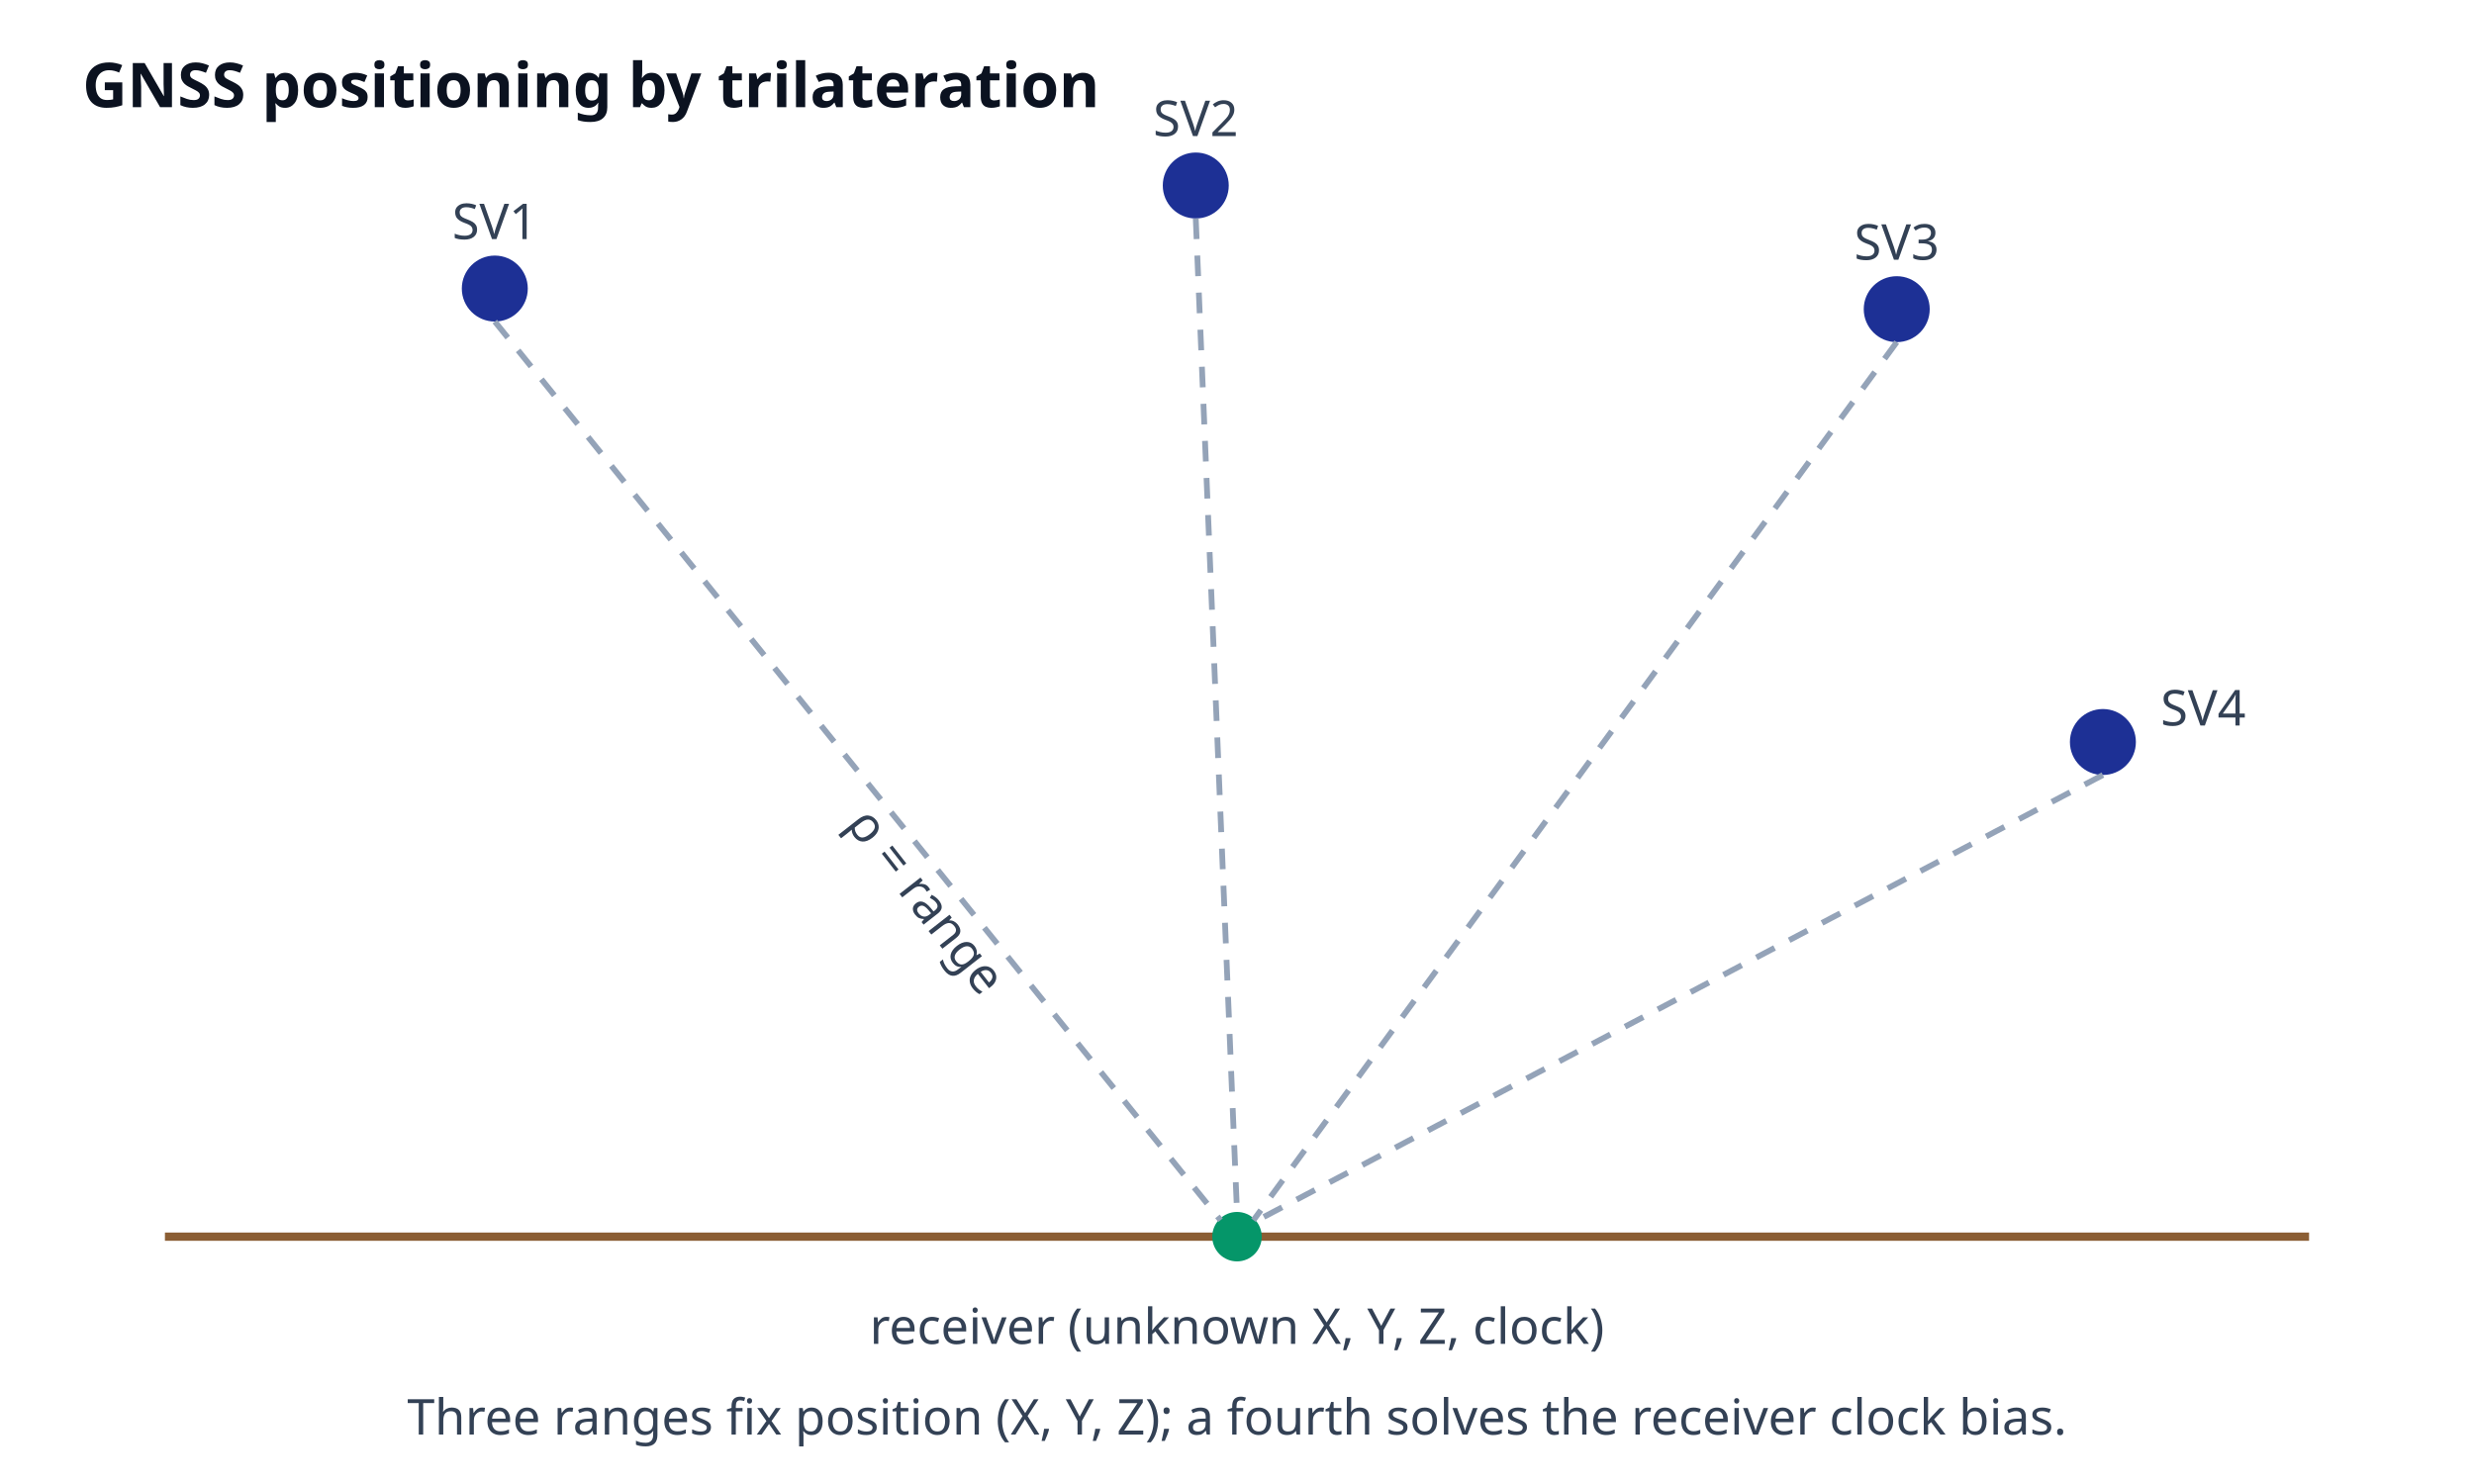
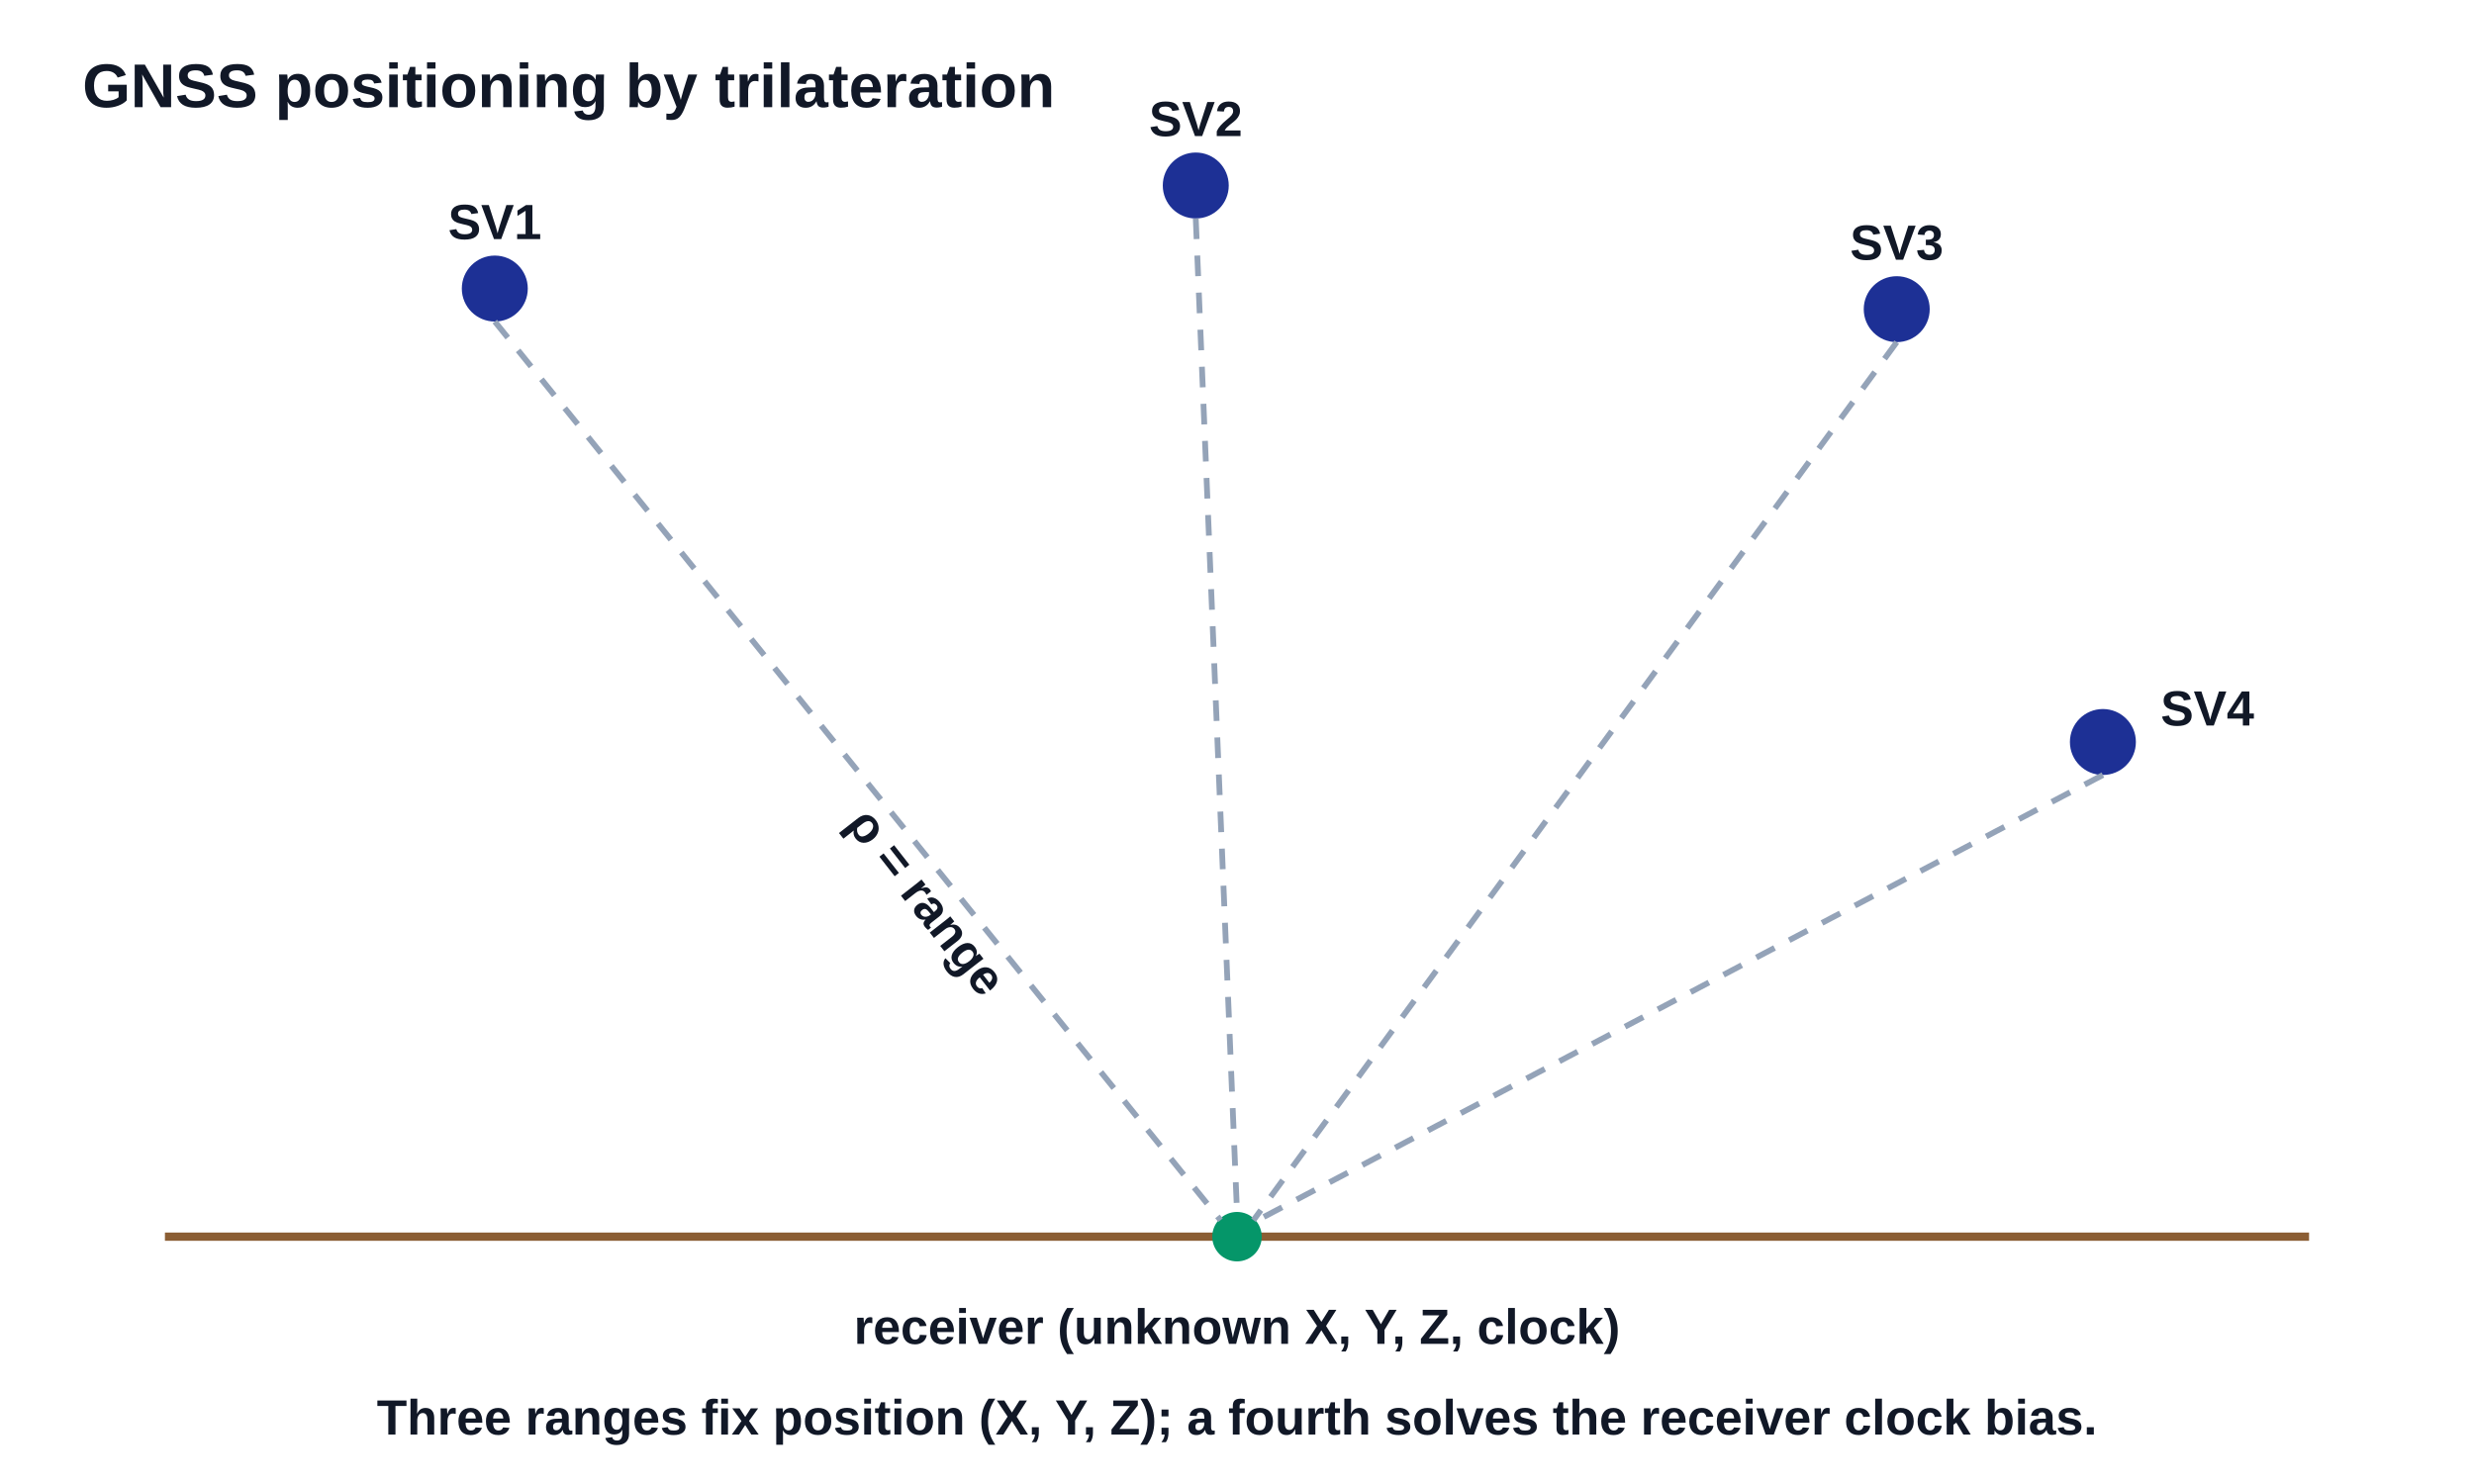
<svg xmlns="http://www.w3.org/2000/svg" viewBox="0 0 600 360" role="img" aria-label="GNSS trilateration: a receiver's position is fixed by measured ranges to four satellites; a fourth range solves the receiver clock error.">
-   <style>
-     .ttl{font:700 15px 'Segoe UI',sans-serif;fill:#0b1220}
+   <style>text{stroke:none;paint-order:fill}
+     .ttl{font:700 15px Arial,Helvetica,sans-serif;fill:#111827}
    .sat{fill:#1d3095}
    .rng{stroke:#94a3b8;stroke-width:1.4;stroke-dasharray:5 4;fill:none}
-     .lab{font:12px 'Segoe UI',sans-serif;fill:#334155}
+     .lab{font:700 12px Arial,Helvetica,sans-serif;fill:#111827}
    .rx{fill:#059669}
    .grd{stroke:#8b5e34;stroke-width:2}
  </style>
  <rect width="600" height="360" fill="#ffffff" />
  <text class="ttl" x="20" y="26">GNSS positioning by trilateration</text>
  <line class="grd" x1="40" y1="300" x2="560" y2="300" />
  <circle class="rx" cx="300" cy="300" r="6" />
  <text class="lab" x="300" y="326" text-anchor="middle" fill="#059669">receiver (unknown X, Y, Z, clock)</text>
  <g>
    <circle class="sat" cx="120" cy="70" r="8" />
    <text class="lab" x="120" y="58" text-anchor="middle">SV1</text>
    <circle class="sat" cx="290" cy="45" r="8" />
    <text class="lab" x="290" y="33" text-anchor="middle">SV2</text>
    <circle class="sat" cx="460" cy="75" r="8" />
    <text class="lab" x="460" y="63" text-anchor="middle">SV3</text>
    <circle class="sat" cx="510" cy="180" r="8" />
    <text class="lab" x="524" y="176" text-anchor="start">SV4</text>
  </g>
  <line class="rng" x1="120" y1="78" x2="296" y2="296" />
  <line class="rng" x1="290" y1="53" x2="300" y2="294" />
  <line class="rng" x1="460" y1="83" x2="304" y2="296" />
  <line class="rng" x1="510" y1="188" x2="305" y2="296" />
  <text class="lab" x="205" y="200" transform="rotate(52 205 200)">ρ = range</text>
  <text class="lab" x="300" y="348" text-anchor="middle">Three ranges fix position (X, Y, Z); a fourth solves the receiver clock bias.</text>
</svg>
